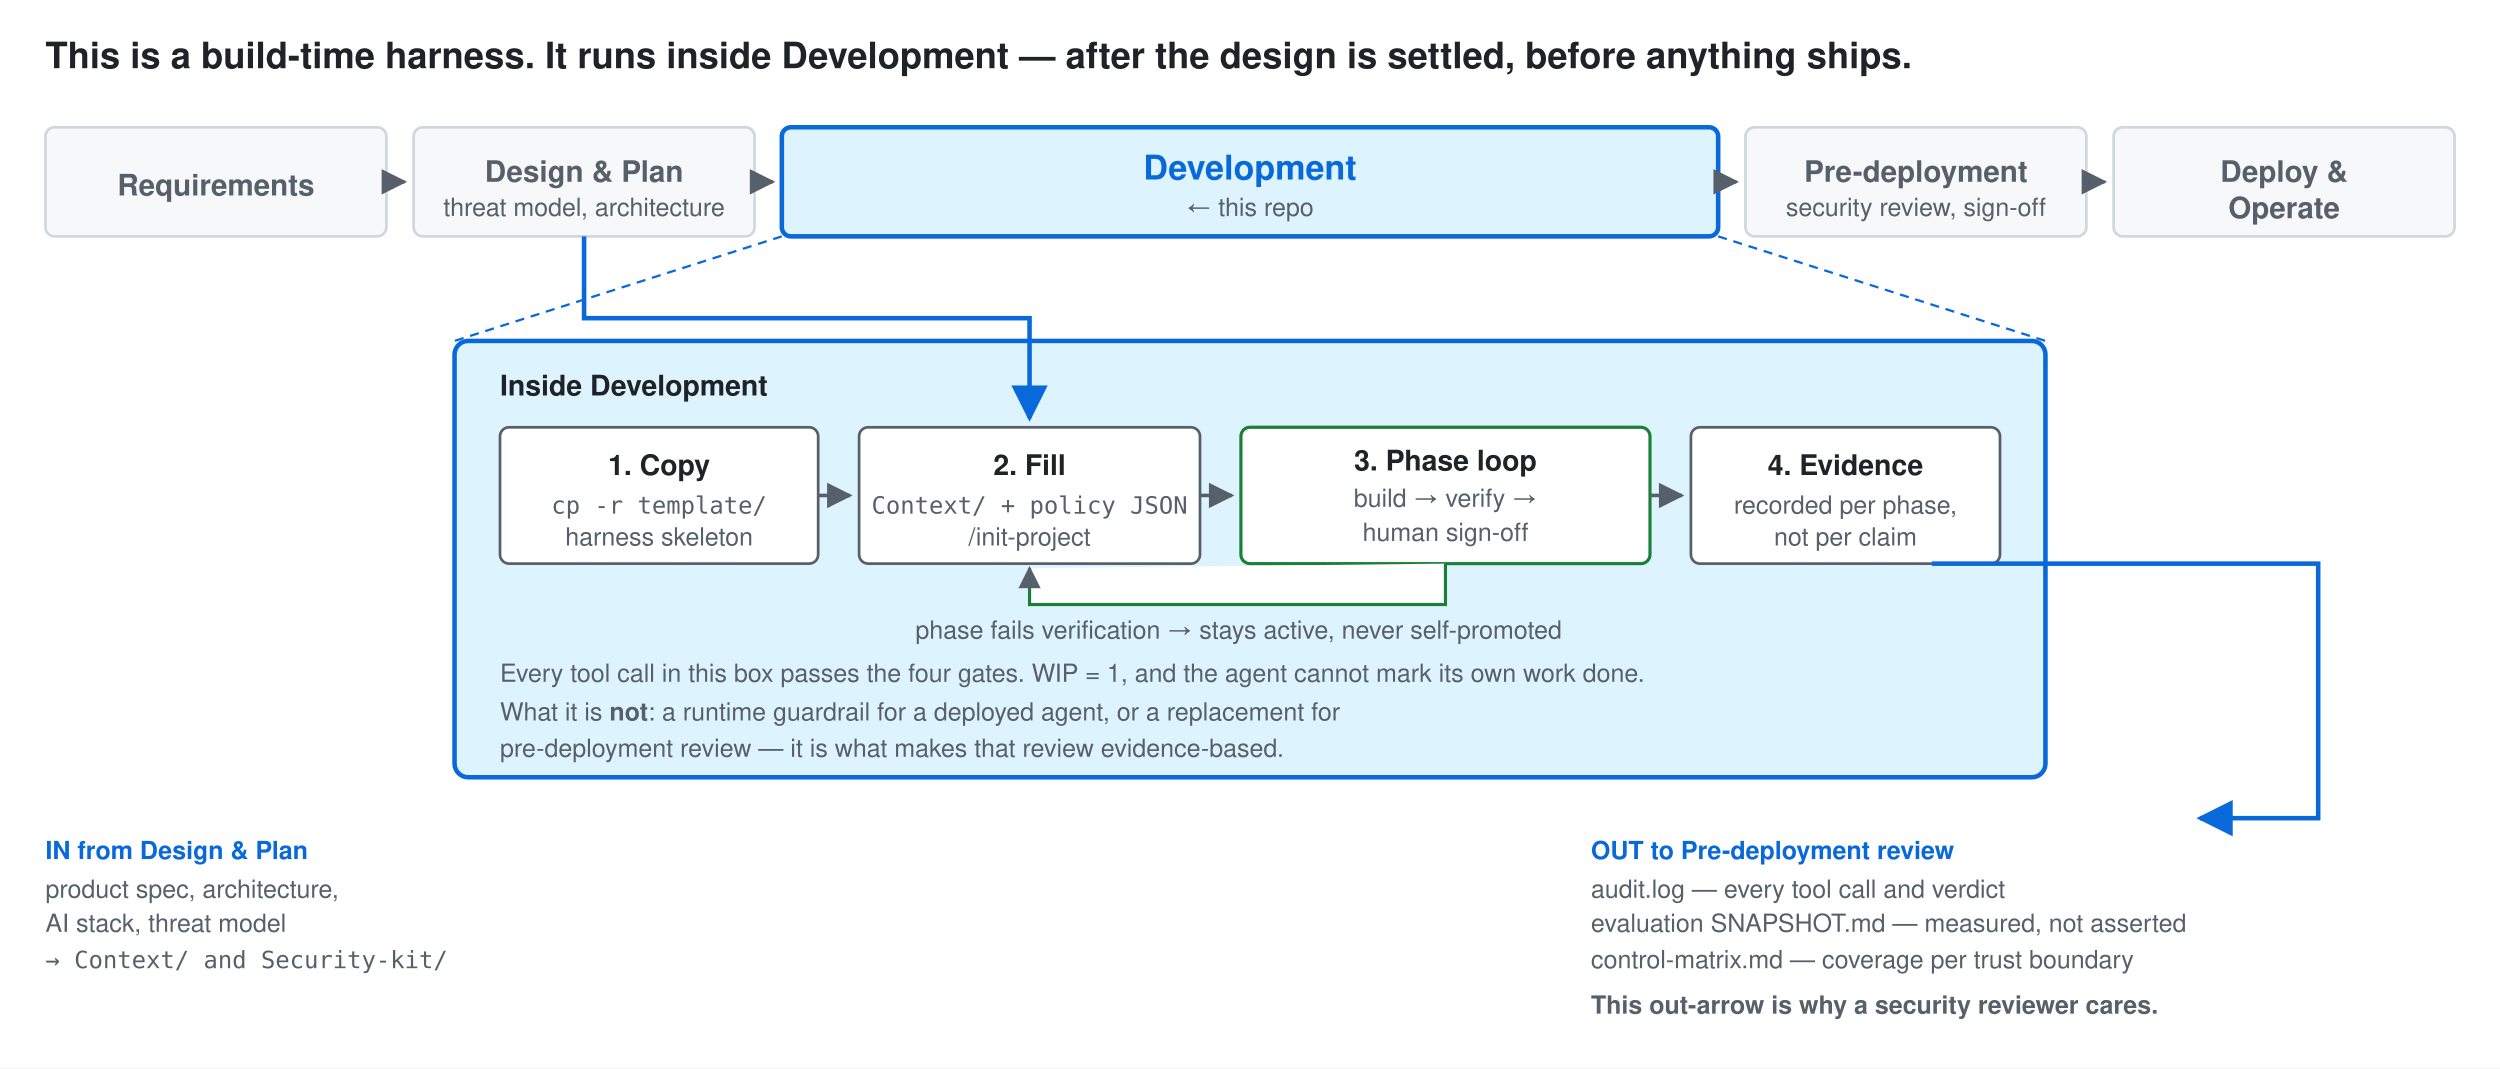
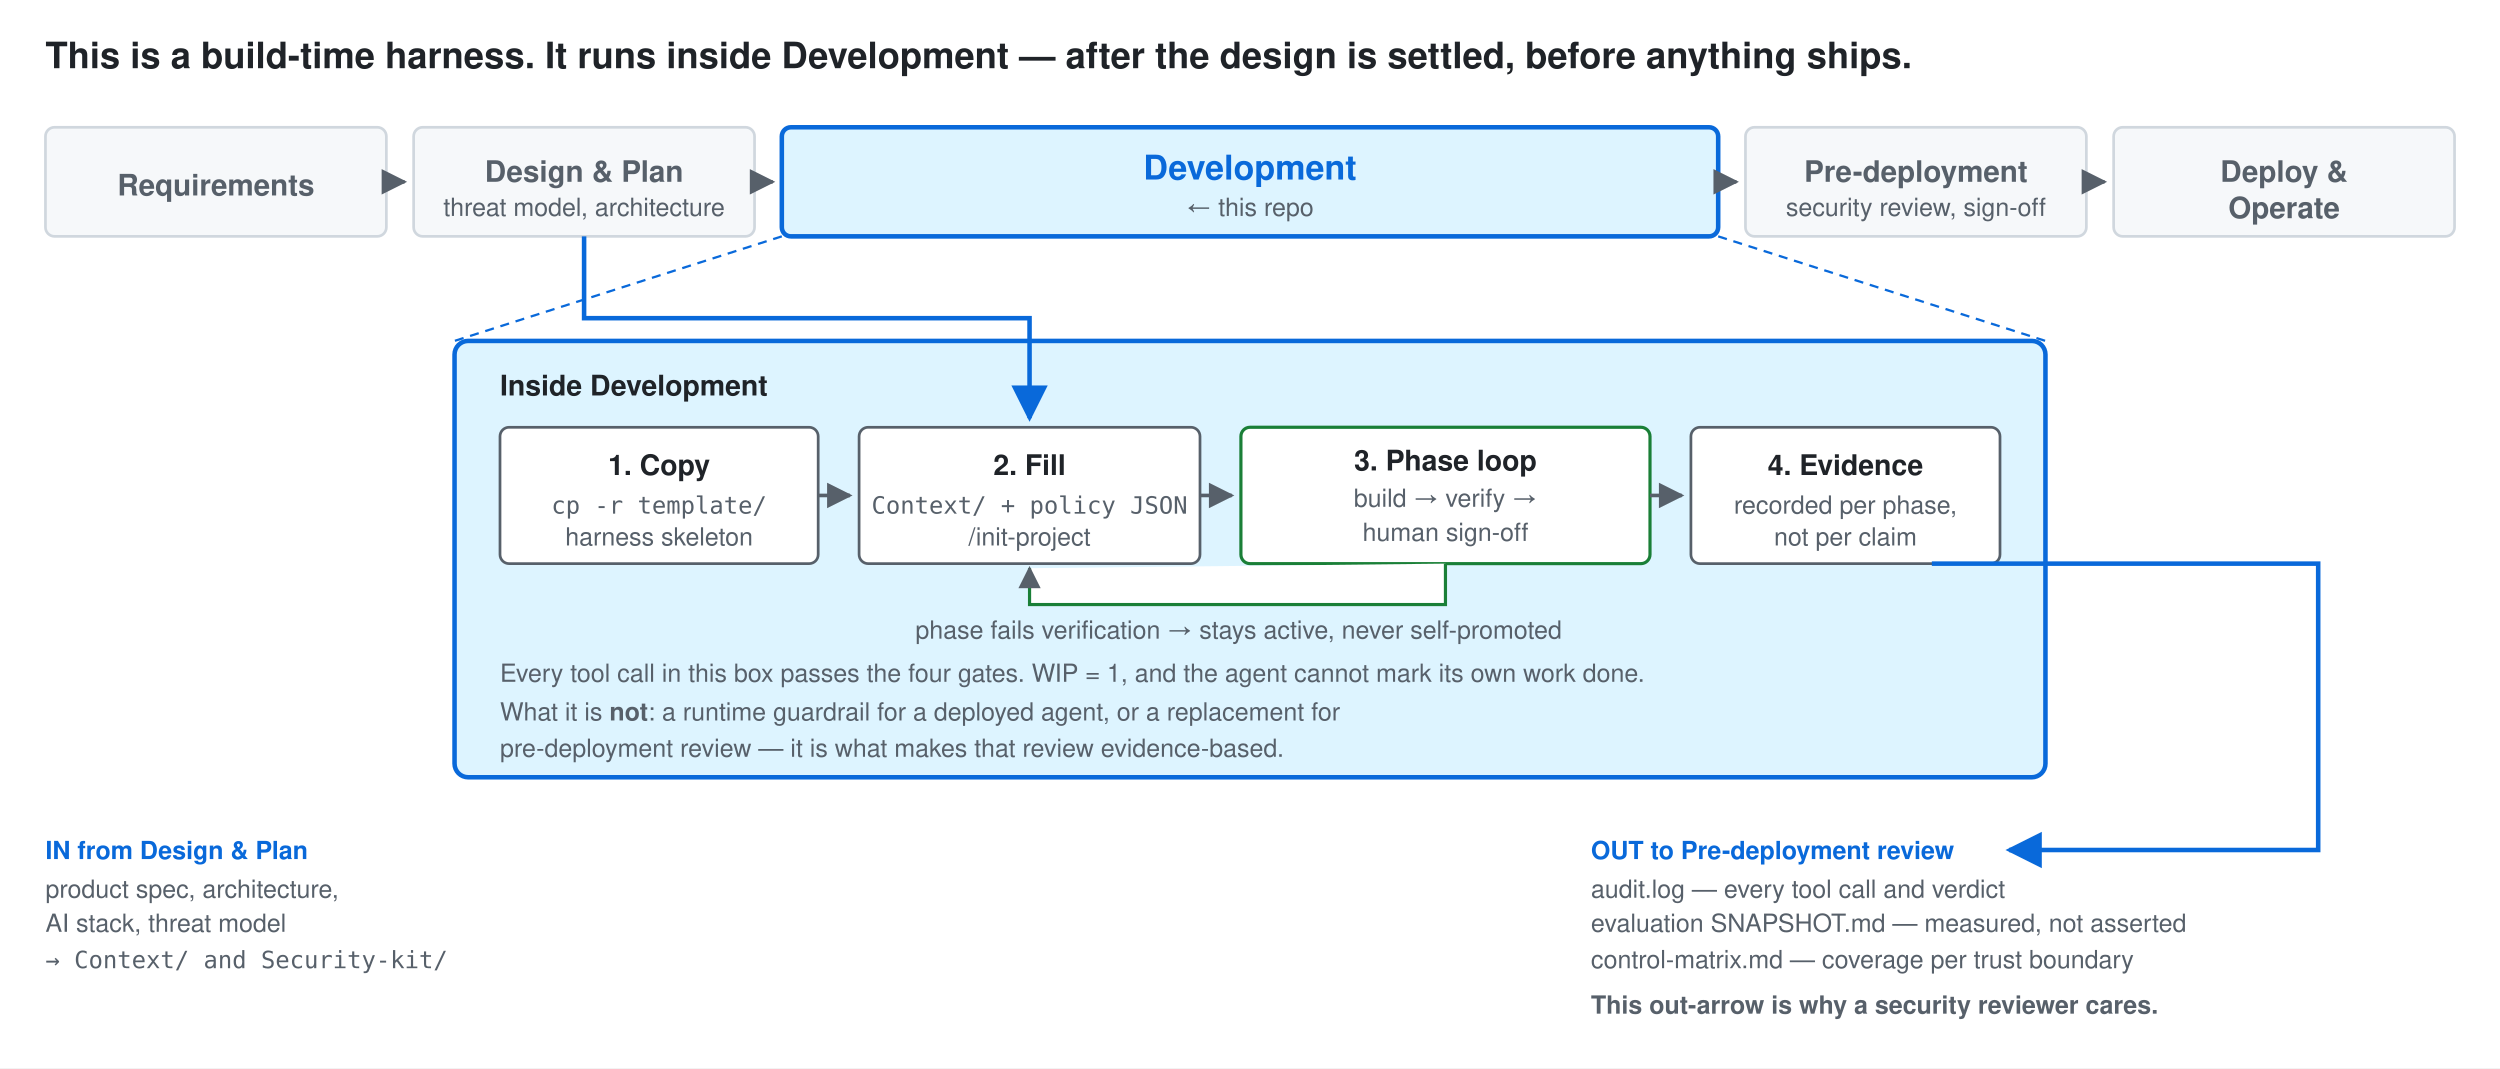
<svg xmlns="http://www.w3.org/2000/svg" width="1100" height="470" viewBox="0 0 1100 470" role="img" aria-labelledby="t d">
  <rect width="1100" height="470" fill="#ffffff" />
  <defs>
    <marker id="a" viewBox="0 0 10 10" refX="9" refY="5" markerWidth="7" markerHeight="7" orient="auto-start-reverse">
      <path d="M 0 0 L 10 5 L 0 10 z" fill="#57606a" />
    </marker>
    <marker id="ab" viewBox="0 0 10 10" refX="9" refY="5" markerWidth="8" markerHeight="8" orient="auto-start-reverse">
      <path d="M 0 0 L 10 5 L 0 10 z" fill="#0969da" />
    </marker>
  </defs>
  <style>
    text { font-family: -apple-system, BlinkMacSystemFont, "Segoe UI", Helvetica, Arial, sans-serif; fill: #1f2328; }
    .h   { font-size: 16px; font-weight: 700; }
    .st  { font-size: 13px; font-weight: 700; fill: #57606a; }
    .sta { font-size: 15px; font-weight: 700; fill: #0969da; }
    .b   { font-size: 12.5px; font-weight: 700; }
    .s   { font-size: 11px; fill: #57606a; }
    .m   { font-size: 10.5px; font-family: ui-monospace, SFMono-Regular, Menlo, Consolas, monospace; fill: #57606a; }
    .ann { font-size: 11px; font-weight: 700; fill: #0969da; }
    .stage  { fill: #f6f8fa; stroke: #d0d7de; stroke-width: 1.2; }
    .active { fill: #ddf4ff; stroke: #0969da; stroke-width: 2; }
    .card  { fill: #ffffff; stroke: #57606a; stroke-width: 1.2; }
    .loop  { fill: #ffffff; stroke: #1a7f37; stroke-width: 1.4; }
    .flow  { stroke: #57606a; stroke-width: 1.6; fill: none; }
    .hand  { stroke: #0969da; stroke-width: 2; fill: none; }
  </style>
  <text class="h" x="20" y="30">This is a build-time harness. It runs inside Development — after the design is settled, before anything ships.</text>
  <rect class="stage" x="20" y="56" width="150" height="48" rx="4" />
  <text class="st" x="95" y="86" text-anchor="middle">Requirements</text>
  <rect class="stage" x="182" y="56" width="150" height="48" rx="4" />
  <text class="st" x="257" y="80" text-anchor="middle">Design &amp; Plan</text>
  <text class="s" x="257" y="95" text-anchor="middle">threat model, architecture</text>
  <rect class="active" x="344" y="56" width="412" height="48" rx="4" />
  <text class="sta" x="550" y="79" text-anchor="middle">Development</text>
  <text class="s" x="550" y="95" text-anchor="middle">← this repo</text>
  <rect class="stage" x="768" y="56" width="150" height="48" rx="4" />
  <text class="st" x="843" y="80" text-anchor="middle">Pre-deployment</text>
  <text class="s" x="843" y="95" text-anchor="middle">security review, sign-off</text>
  <rect class="stage" x="930" y="56" width="150" height="48" rx="4" />
  <text class="st" x="1005" y="80" text-anchor="middle">Deploy &amp;</text>
  <text class="st" x="1005" y="96" text-anchor="middle">Operate</text>
  <line class="flow" x1="170" y1="80" x2="178" y2="80" marker-end="url(#a)" />
  <line class="flow" x1="332" y1="80" x2="340" y2="80" marker-end="url(#a)" />
  <line class="flow" x1="756" y1="80" x2="764" y2="80" marker-end="url(#a)" />
  <line class="flow" x1="918" y1="80" x2="926" y2="80" marker-end="url(#a)" />
  <line x1="344" y1="104" x2="200" y2="150" stroke="#0969da" stroke-width="1" stroke-dasharray="4 3" />
  <line x1="756" y1="104" x2="900" y2="150" stroke="#0969da" stroke-width="1" stroke-dasharray="4 3" />
  <rect class="active" x="200" y="150" width="700" height="192" rx="6" fill="#f6fbff" />
  <text class="b" x="220" y="174" fill="#0969da">Inside Development</text>
  <rect class="card" x="220" y="188" width="140" height="60" rx="4" />
  <text class="b" x="290" y="209" text-anchor="middle">1. Copy</text>
  <text class="m" x="290" y="226" text-anchor="middle">cp -r template/</text>
  <text class="s" x="290" y="240" text-anchor="middle">harness skeleton</text>
  <rect class="card" x="378" y="188" width="150" height="60" rx="4" />
  <text class="b" x="453" y="209" text-anchor="middle">2. Fill</text>
  <text class="m" x="453" y="226" text-anchor="middle">Context/ + policy JSON</text>
  <text class="s" x="453" y="240" text-anchor="middle">/init-project</text>
  <rect class="loop" x="546" y="188" width="180" height="60" rx="4" />
  <text class="b" x="636" y="207" text-anchor="middle">3. Phase loop</text>
  <text class="s" x="636" y="223" text-anchor="middle">build → verify →</text>
  <text class="s" x="636" y="238" text-anchor="middle">human sign-off</text>
  <rect class="card" x="744" y="188" width="136" height="60" rx="4" />
  <text class="b" x="812" y="209" text-anchor="middle">4. Evidence</text>
  <text class="s" x="812" y="226" text-anchor="middle">recorded per phase,</text>
  <text class="s" x="812" y="240" text-anchor="middle">not per claim</text>
  <line class="flow" x1="360" y1="218" x2="374" y2="218" marker-end="url(#a)" />
  <line class="flow" x1="528" y1="218" x2="542" y2="218" marker-end="url(#a)" />
  <line class="flow" x1="726" y1="218" x2="740" y2="218" marker-end="url(#a)" />
  <path class="loop" d="M 636 248 L 636 266 L 453 266 L 453 250" marker-end="url(#a)" stroke="#1a7f37" />
  <text class="s" x="545" y="281" text-anchor="middle" fill="#1a7f37">phase fails verification → stays active, never self-promoted</text>
  <text class="s" x="220" y="300">Every tool call in this box passes the four gates. WIP = 1, and the agent cannot mark its own work done.</text>
  <text class="s" x="220" y="317">What it is <tspan font-weight="700">not</tspan>: a runtime guardrail for a deployed agent, or a replacement for</text>
  <text class="s" x="220" y="333">pre-deployment review — it is what makes that review evidence-based.</text>
  <path class="hand" d="M 257 104 L 257 140 L 453 140 L 453 184" marker-end="url(#ab)" />
  <text class="ann" x="20" y="378">IN from Design &amp; Plan</text>
  <text class="s" x="20" y="395">product spec, architecture,</text>
  <text class="s" x="20" y="410">AI stack, threat model</text>
  <text class="m" x="20" y="426">→ Context/ and Security-kit/</text>
-   <path class="hand" d="M 850 248 L 1020 248 L 1020 360 L 968 360" marker-end="url(#ab)" />
+   <path class="hand" d="M 850 248 L 1020 248 L 1020 374 L 884 374" marker-end="url(#ab)" />
  <text class="ann" x="700" y="378">OUT to Pre-deployment review</text>
  <text class="s" x="700" y="395">audit.log — every tool call and verdict</text>
  <text class="s" x="700" y="410">evaluation SNAPSHOT.md — measured, not asserted</text>
  <text class="s" x="700" y="426">control-matrix.md — coverage per trust boundary</text>
  <text class="s" x="700" y="446" font-weight="700" fill="#0969da">This out-arrow is why a security reviewer cares.</text>
</svg>
